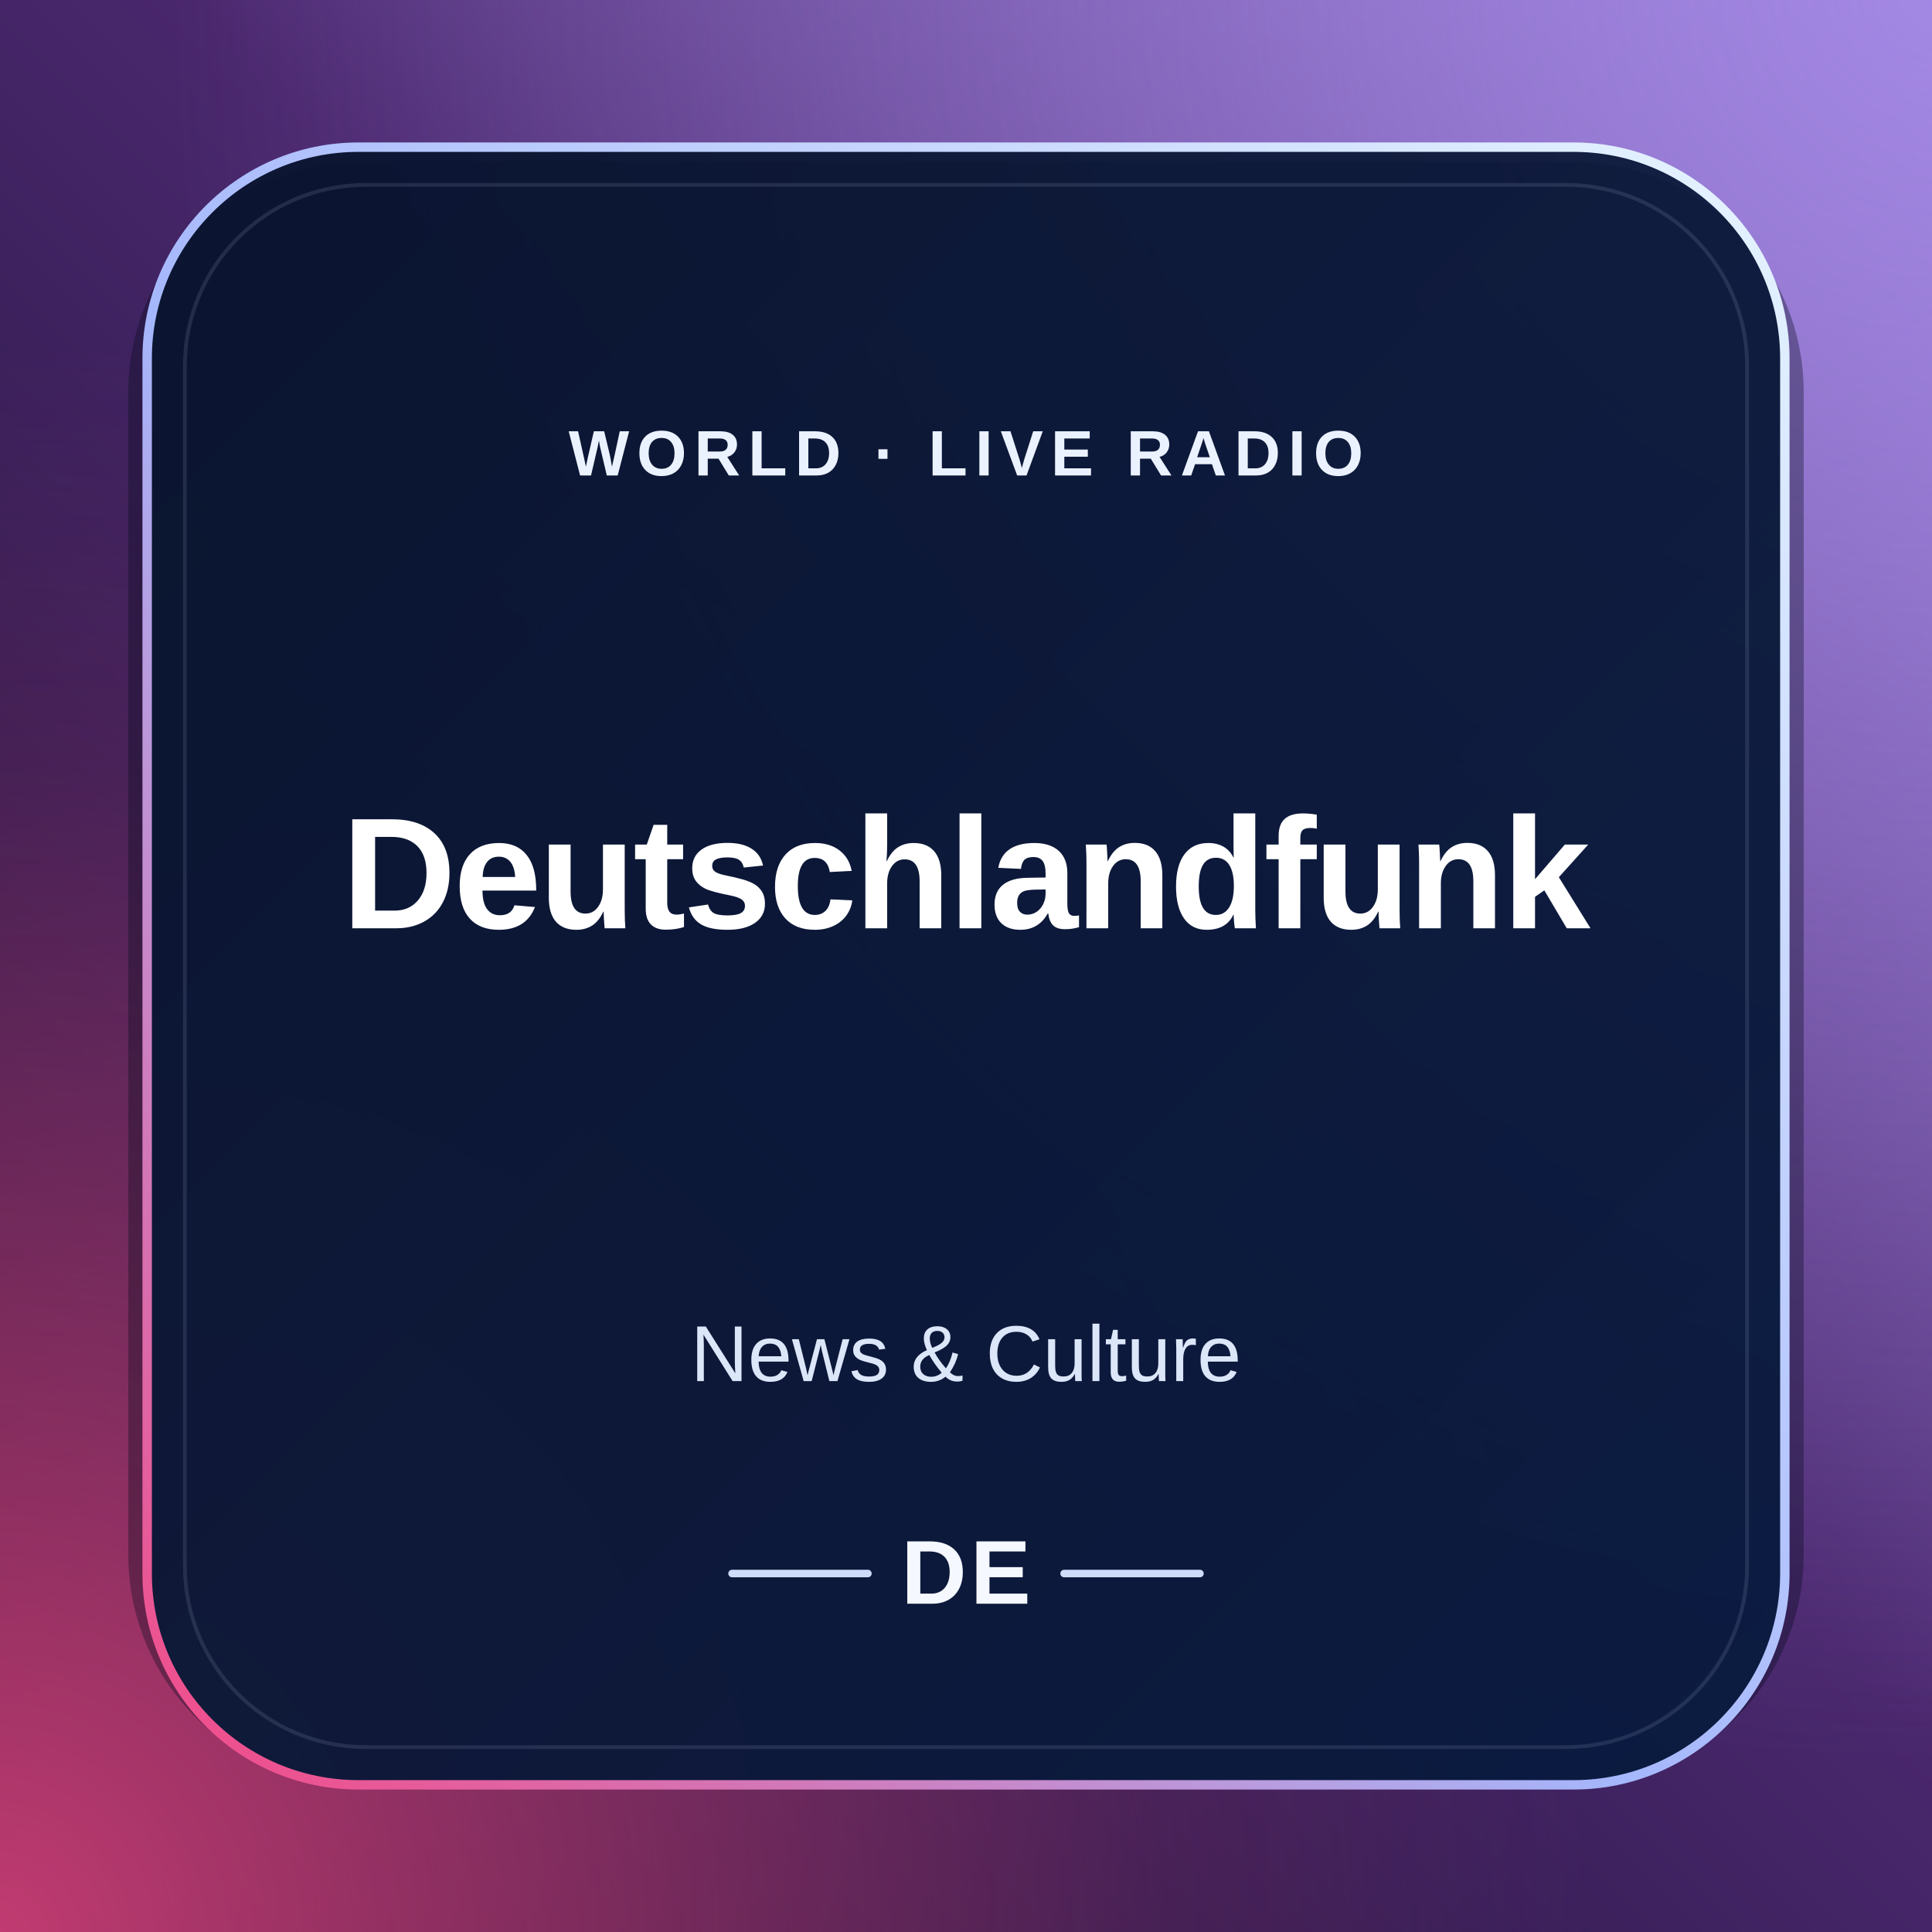
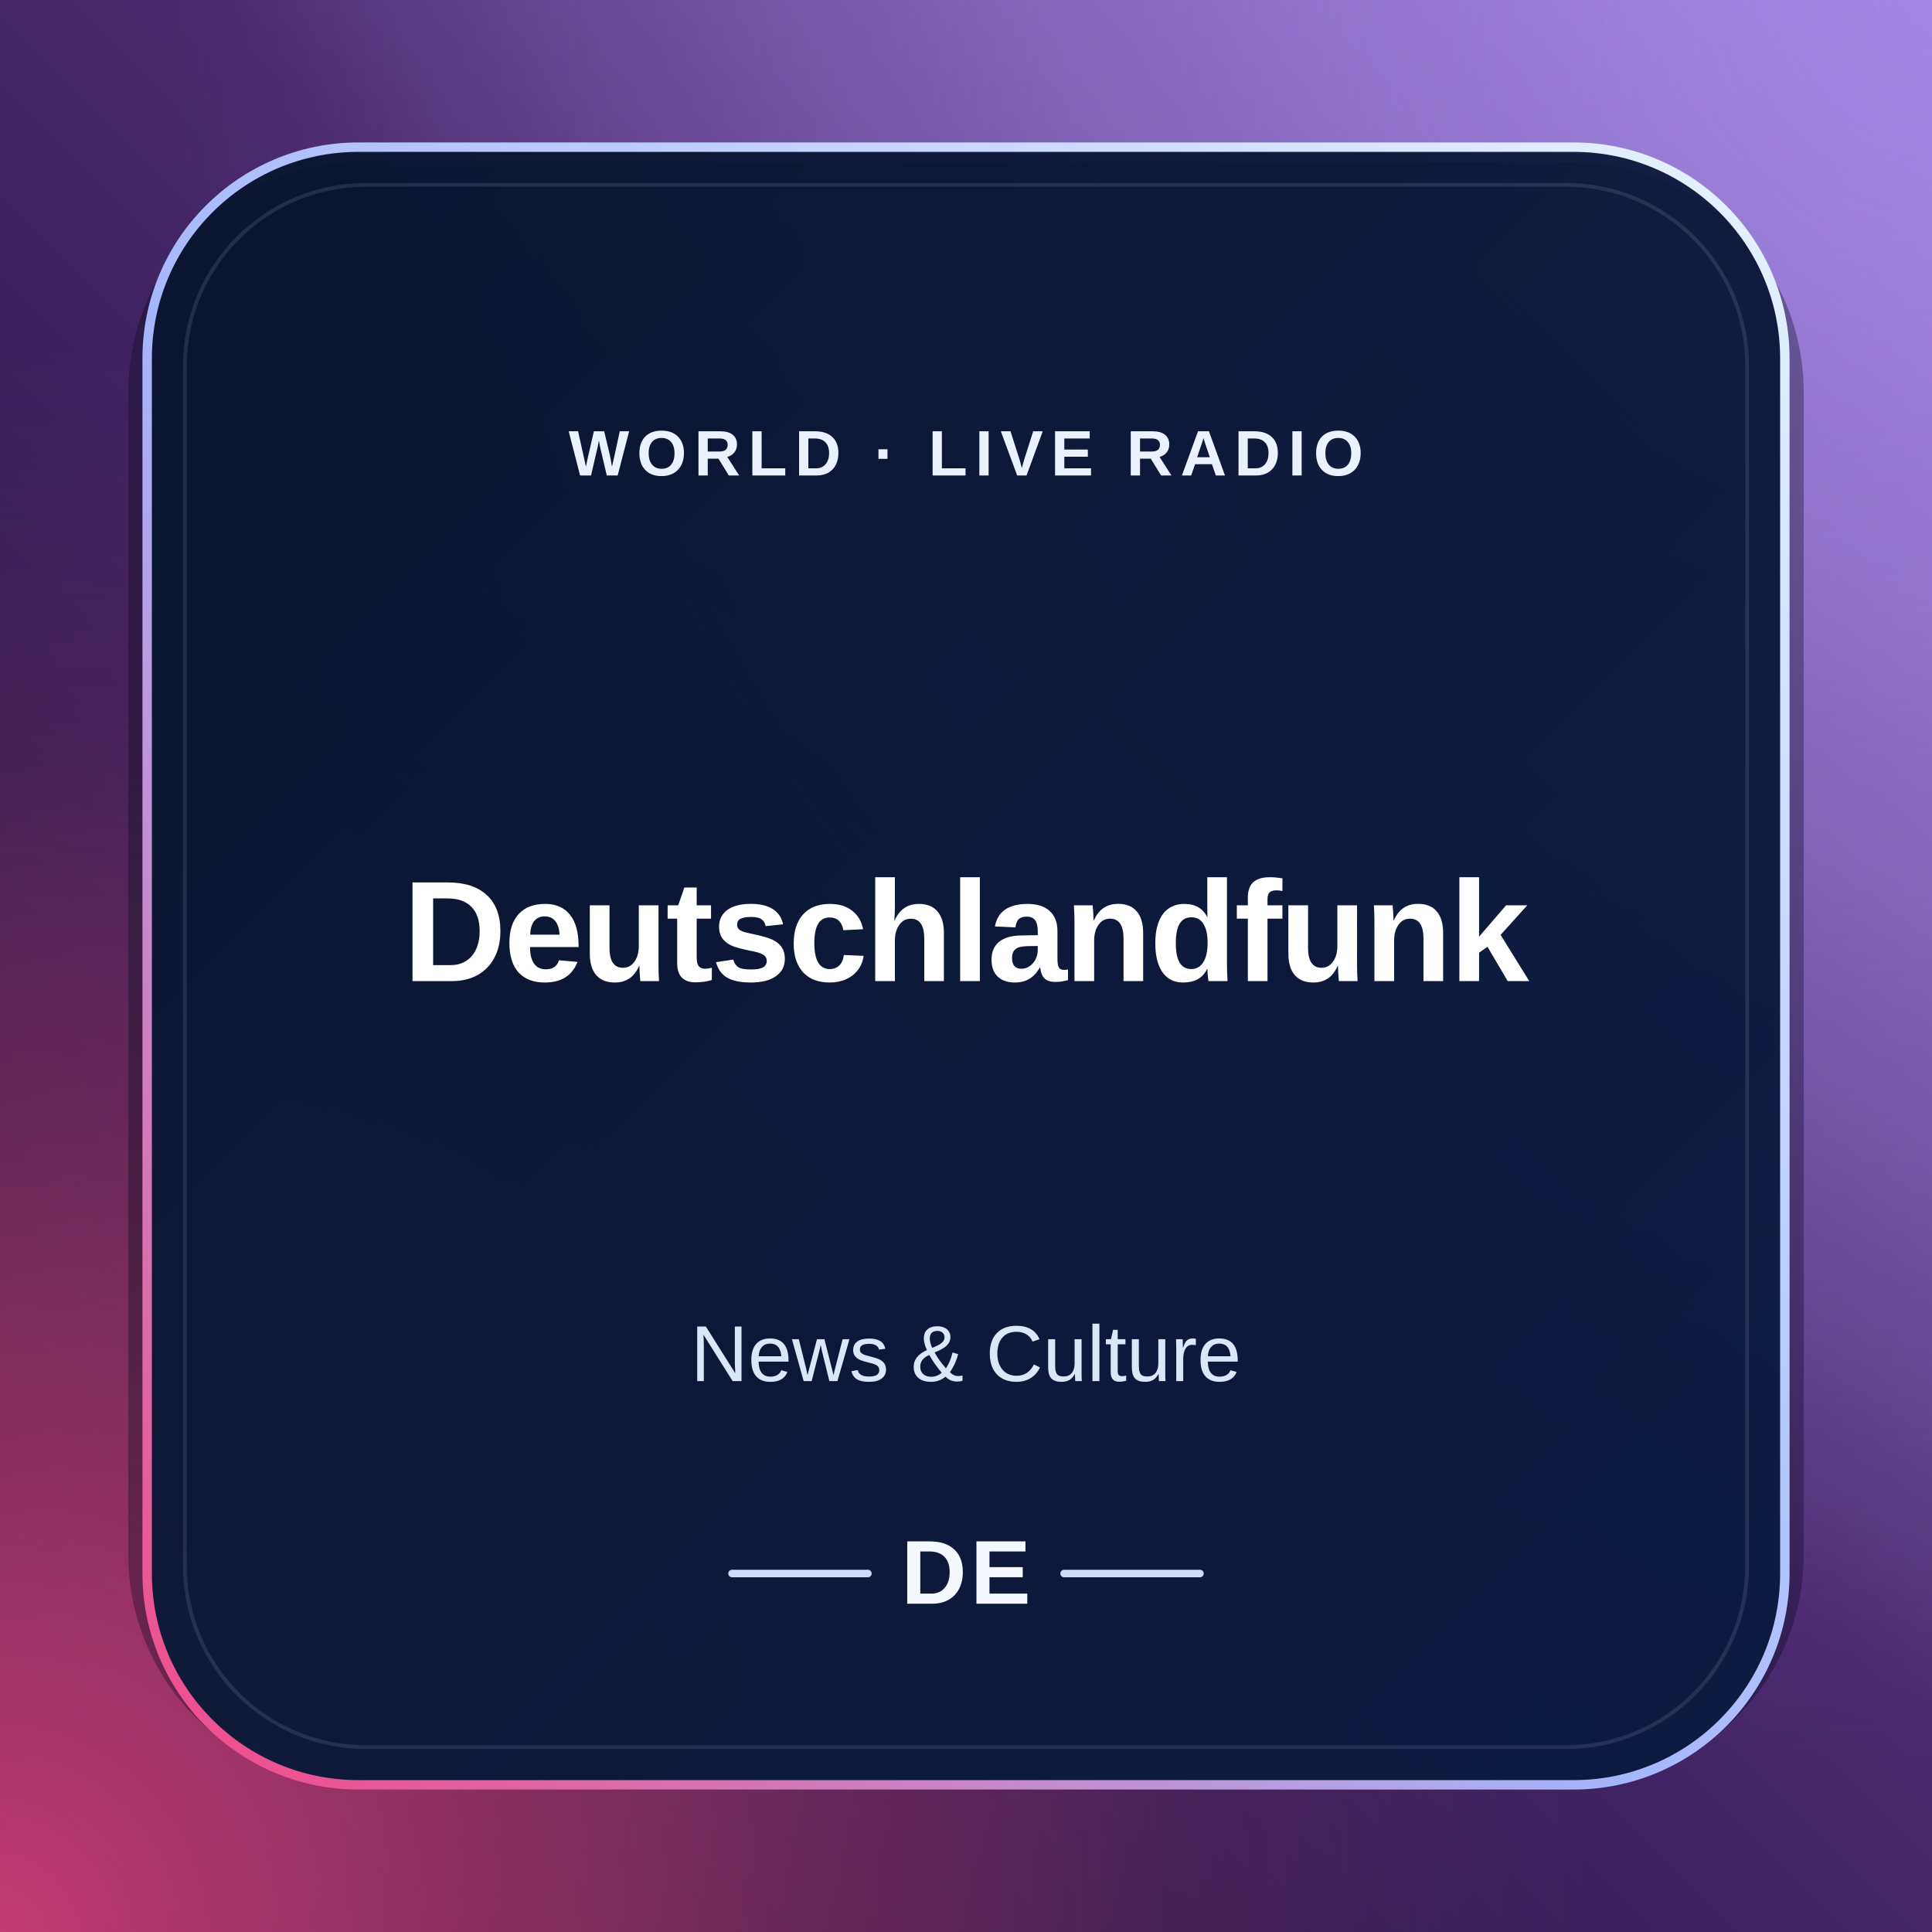
<svg xmlns="http://www.w3.org/2000/svg" width="1254" height="1254" viewBox="0 0 512 512" role="img" aria-label="Deutschlandfunk radio cover">
  <defs>
    <linearGradient id="background" x1="0" y1="1" x2="1" y2="0">
      <stop offset="0" stop-color="#100e2a" />
      <stop offset=".55" stop-color="#4a276d" />
      <stop offset="1" stop-color="#a388e4" />
    </linearGradient>
    <radialGradient id="leftGlow" cx="0" cy="1" r=".82">
      <stop offset="0" stop-color="#f44885" stop-opacity=".78" />
      <stop offset=".74" stop-color="#f44885" stop-opacity=".11" />
      <stop offset="1" stop-color="#f44885" stop-opacity="0" />
    </radialGradient>
    <radialGradient id="rightGlow" cx="1" cy="0" r=".91">
      <stop offset="0" stop-color="#a388e4" stop-opacity=".64" />
      <stop offset="1" stop-color="#a388e4" stop-opacity="0" />
    </radialGradient>
    <linearGradient id="rim" x1="0" y1="1" x2="1" y2="0">
      <stop offset="0" stop-color="#f44885" />
      <stop offset=".45" stop-color="#a5b7fc" />
      <stop offset="1" stop-color="#e6f4ff" />
    </linearGradient>
    <linearGradient id="pane" x1="0" y1="0" x2="1" y2="1">
      <stop offset="0" stop-color="#09142e" stop-opacity=".94" />
      <stop offset="1" stop-color="#091b40" stop-opacity=".92" />
    </linearGradient>
  </defs>
  <rect width="512" height="512" fill="url(#background)" />
  <rect width="512" height="512" fill="url(#leftGlow)" />
  <rect width="512" height="512" fill="url(#rightGlow)" />
  <rect x="34" y="43" width="444" height="430" rx="61" fill="#040819" opacity=".34" />
  <rect x="39" y="39" width="434" height="434" rx="56" fill="url(#pane)" stroke="url(#rim)" stroke-width="2.5" />
  <rect x="49" y="49" width="414" height="414" rx="48" fill="none" stroke="#d0deff" stroke-opacity=".12" />
  <text x="256" y="126" text-anchor="middle" font-family="Arial,Helvetica,sans-serif" font-size="17" font-weight="700" letter-spacing="2.0" fill="#ebf2ff">WORLD · LIVE RADIO</text>
-   <text x="256" y="246" text-anchor="middle" font-family="Arial,Helvetica,sans-serif" font-size="42" font-weight="750" letter-spacing="-0.7" fill="#ffffff">Deutschlandfunk</text>
+   <text x="256" y="260" text-anchor="middle" font-family="Arial,Helvetica,sans-serif" font-size="38" font-weight="750" letter-spacing="-0.7" fill="#ffffff">Deutschlandfunk</text>
  <text x="256" y="366" text-anchor="middle" font-family="Arial,Helvetica,sans-serif" font-size="21" font-weight="400" fill="#dce6f9">News &amp; Culture</text>
  <path d="M194 417H230 M282 417H318" fill="none" stroke="#cedcf9" stroke-width="2" stroke-linecap="round" />
  <text x="256" y="425" text-anchor="middle" font-family="Arial,Helvetica,sans-serif" font-size="24" font-weight="700" letter-spacing="1" fill="#f5f8ff">DE</text>
</svg>
